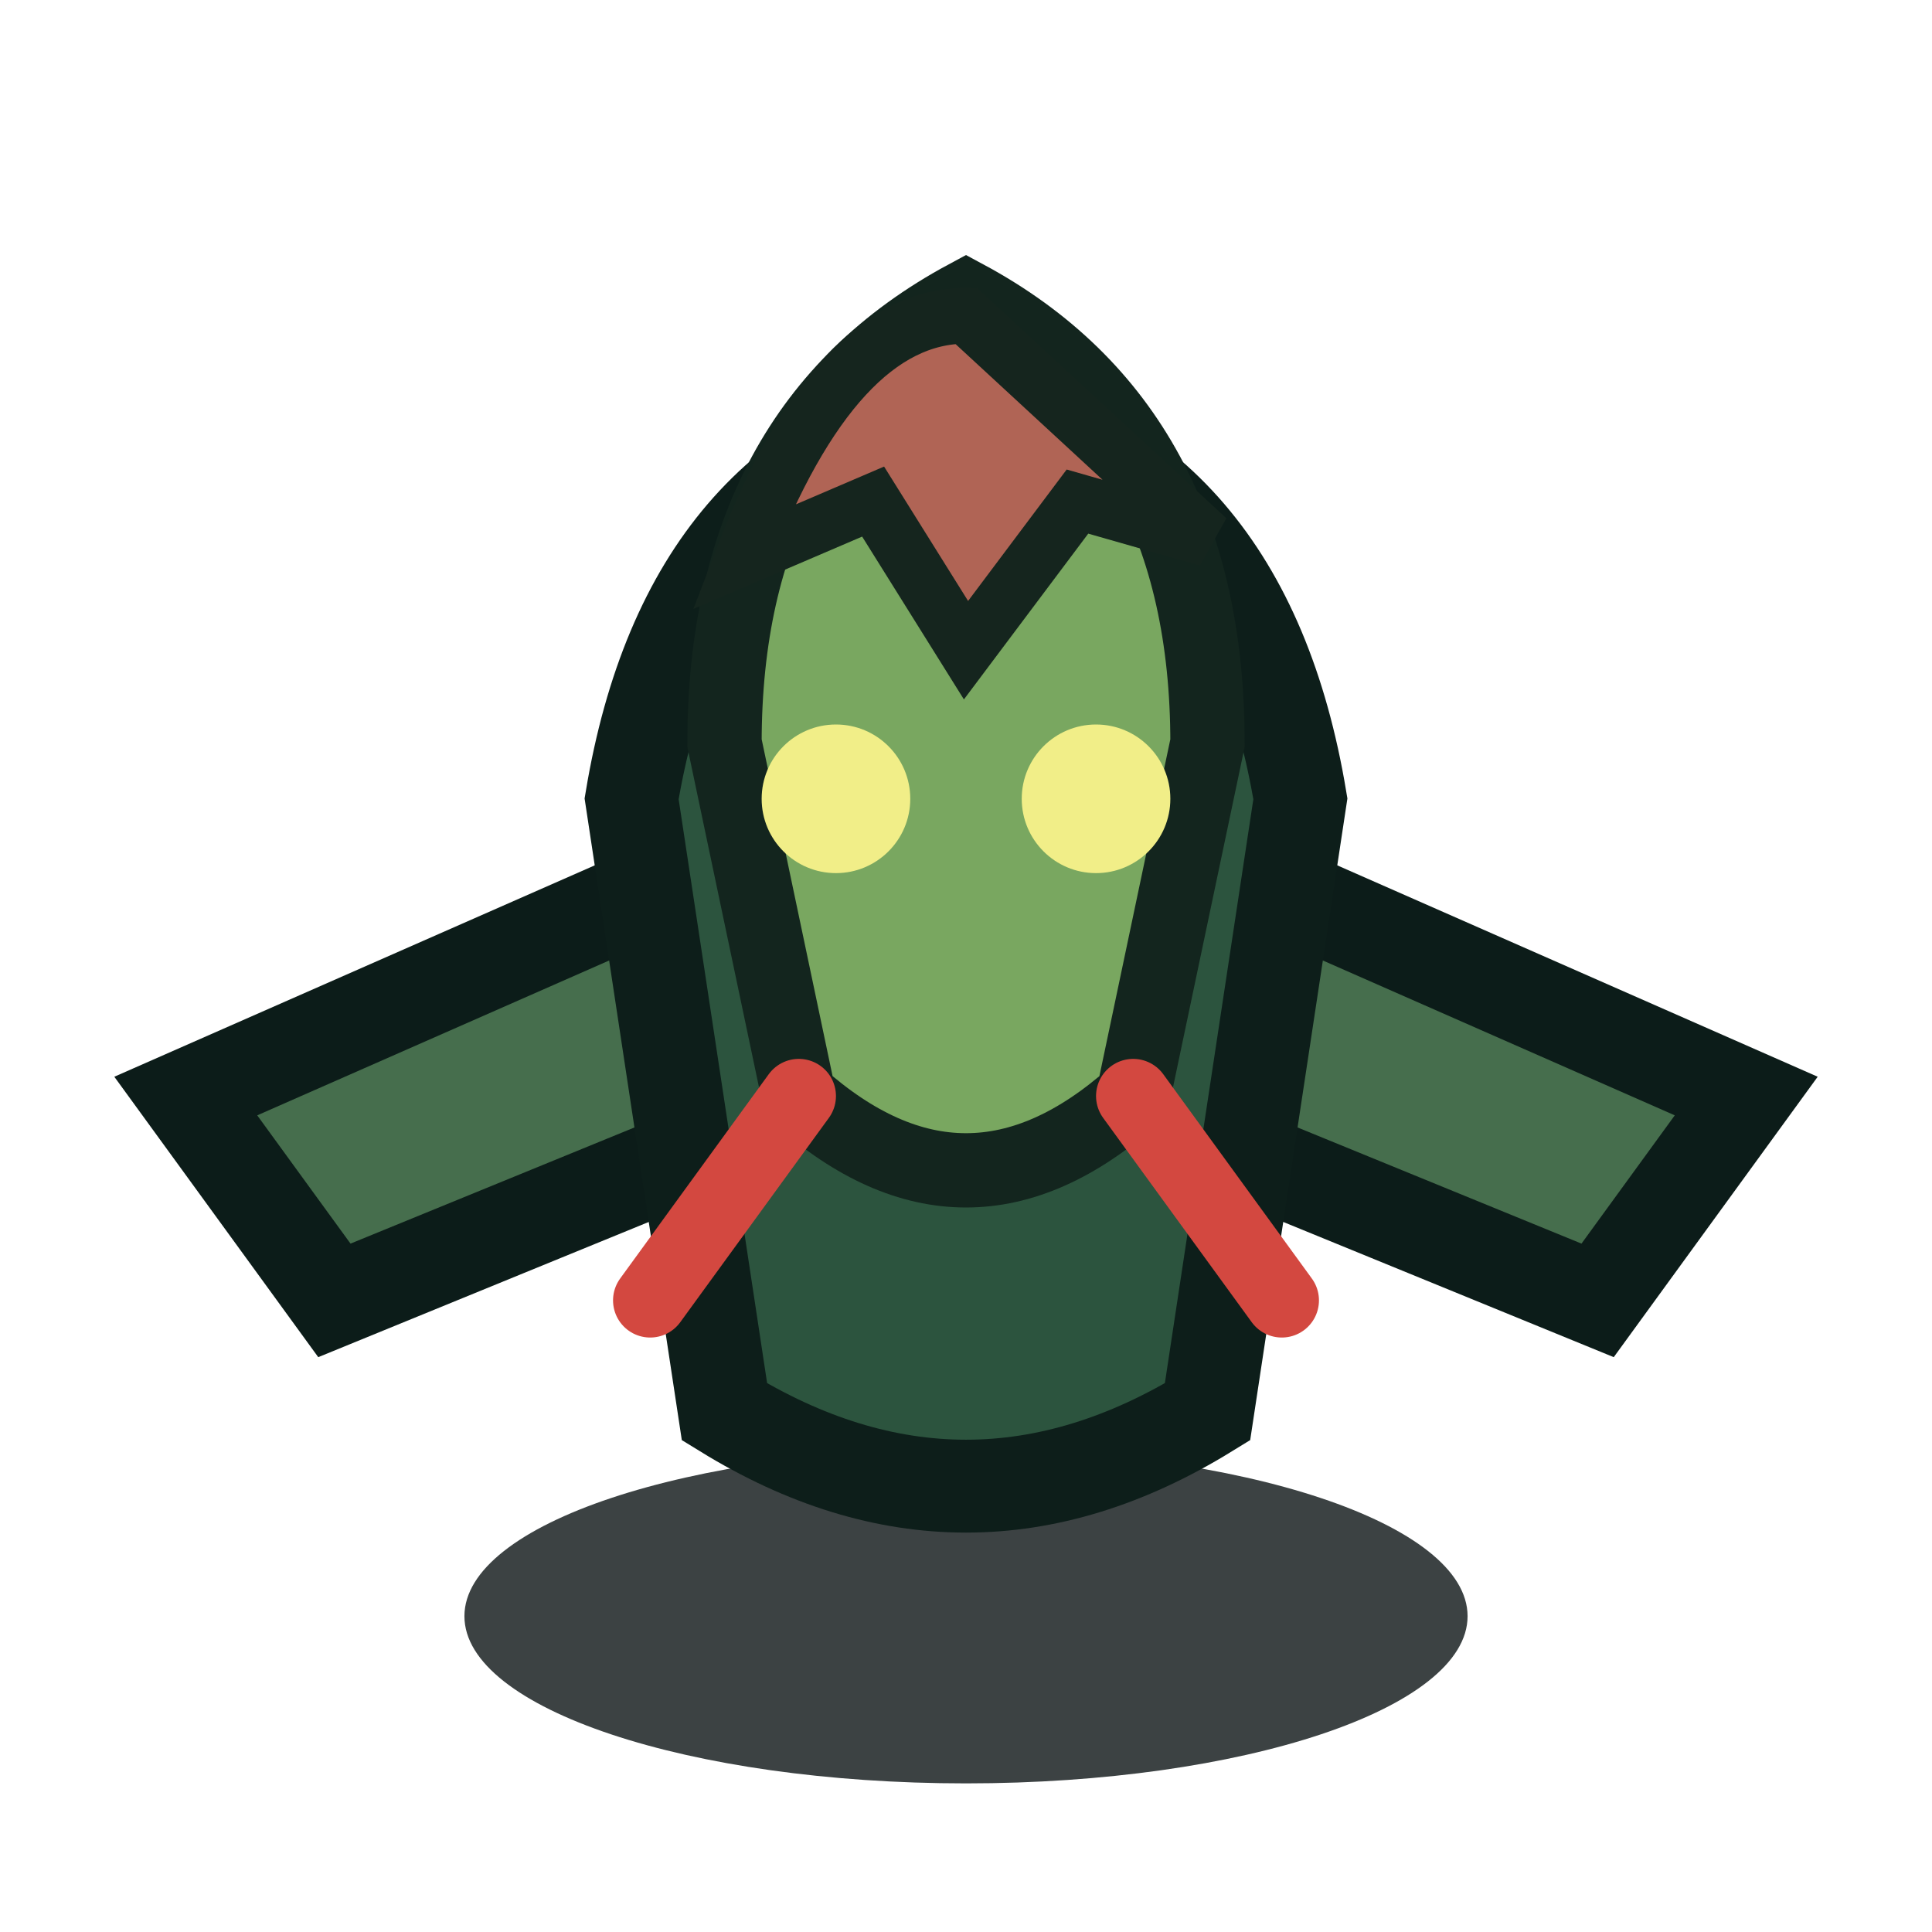
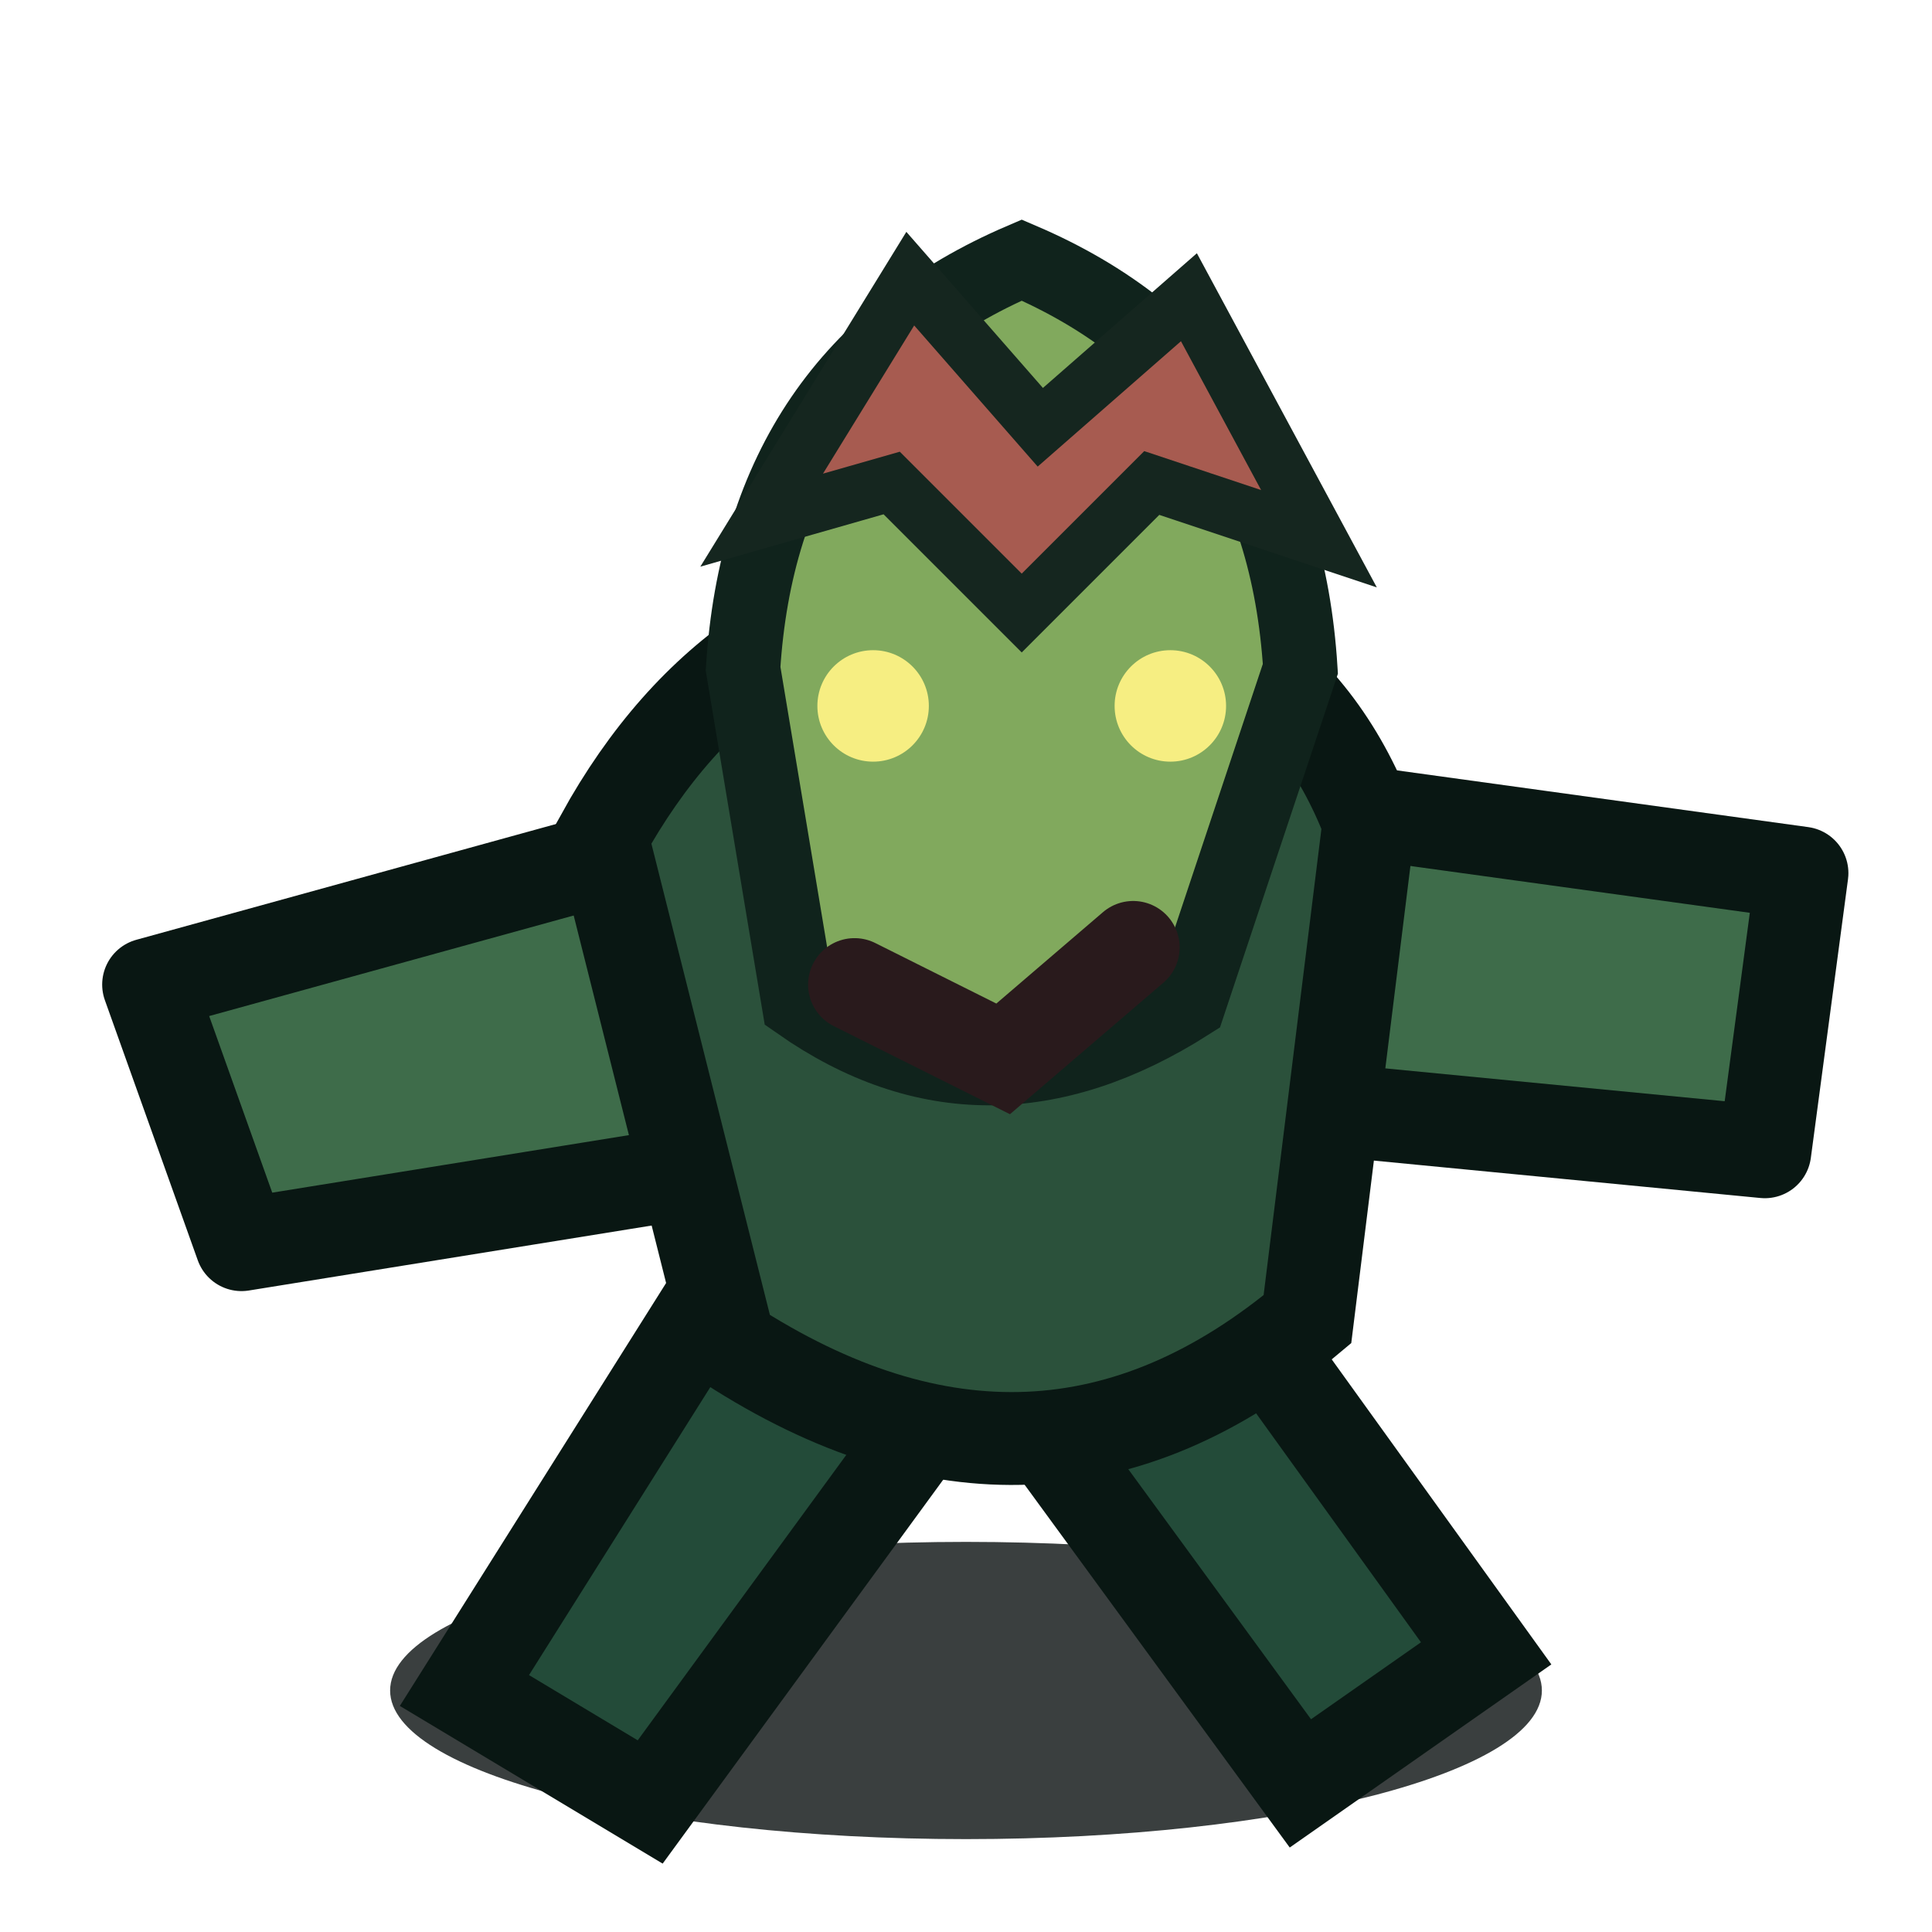
<svg xmlns="http://www.w3.org/2000/svg" width="104" height="104" viewBox="0 0 104 104">
-   <ellipse cx="52" cy="87" rx="27" ry="9" fill="#050d0e" opacity=".78" />
-   <path d="M35 48L10 59L18 70L40 61M69 48L94 59L86 70L64 61" fill="#466e4d" stroke="#0c1c19" stroke-width="5" />
-   <path d="M34 43Q37 25 52 22Q67 25 70 43L65 76Q52 84 39 76Z" fill="#2c543e" stroke="#0d1e1a" stroke-width="5" />
-   <path d="M39 40Q39 23 52 16Q65 23 65 40L61 59Q52 67 43 59Z" fill="#79a760" stroke="#13251e" stroke-width="4" />
-   <path d="M40 30Q45 17 52 17L65 29L58 27L52 35L47 27Z" fill="#b06455" stroke="#15251e" stroke-width="3" />
-   <circle cx="45" cy="43" r="4" fill="#f1ee88" />
-   <circle cx="59" cy="43" r="4" fill="#f1ee88" />
-   <path d="M43 59L35 70M61 59L69 70" stroke="#d34840" stroke-width="4" stroke-linecap="round" />
+   <ellipse cx="52" cy="91" rx="31" ry="8" fill="#03090a" fill-opacity=".78" />
+   <path d="M42 64 25 91l10 6 19-26M62 64l18 25-10 7-19-26" fill="#234b39" stroke="#091713" stroke-width="5" />
+   <path d="M37 45 8 53l5 14 31-5M68 43l29 4-2 15-31-3" fill="#3e6c4a" stroke="#091713" stroke-width="5" stroke-linejoin="round" />
+   <path d="M34 42Q43 30 57 31Q72 34 75 47L68 73Q52 83 37 70Z" fill="#2b513b" stroke="#091713" stroke-width="5" transform="rotate(-8 55 55)" />
+   <path d="M40 36Q41 20 55 14Q69 20 70 36L64 54Q53 61 43 54Z" fill="#81a95d" stroke="#10231c" stroke-width="4" />
+   <path d="M41 28 49 15l7 8 8-7 7 13-9-3-7 7-7-7z" fill="#a75b50" stroke="#15261f" stroke-width="3" />
+   <circle cx="47" cy="38" r="3" fill="#f6ee82" />
+   <circle cx="63" cy="38" r="3" fill="#f6ee82" />
+   <path d="M46 53 54 57l7-6" fill="none" stroke="#291a1c" stroke-width="5" stroke-linecap="round" />
</svg>
